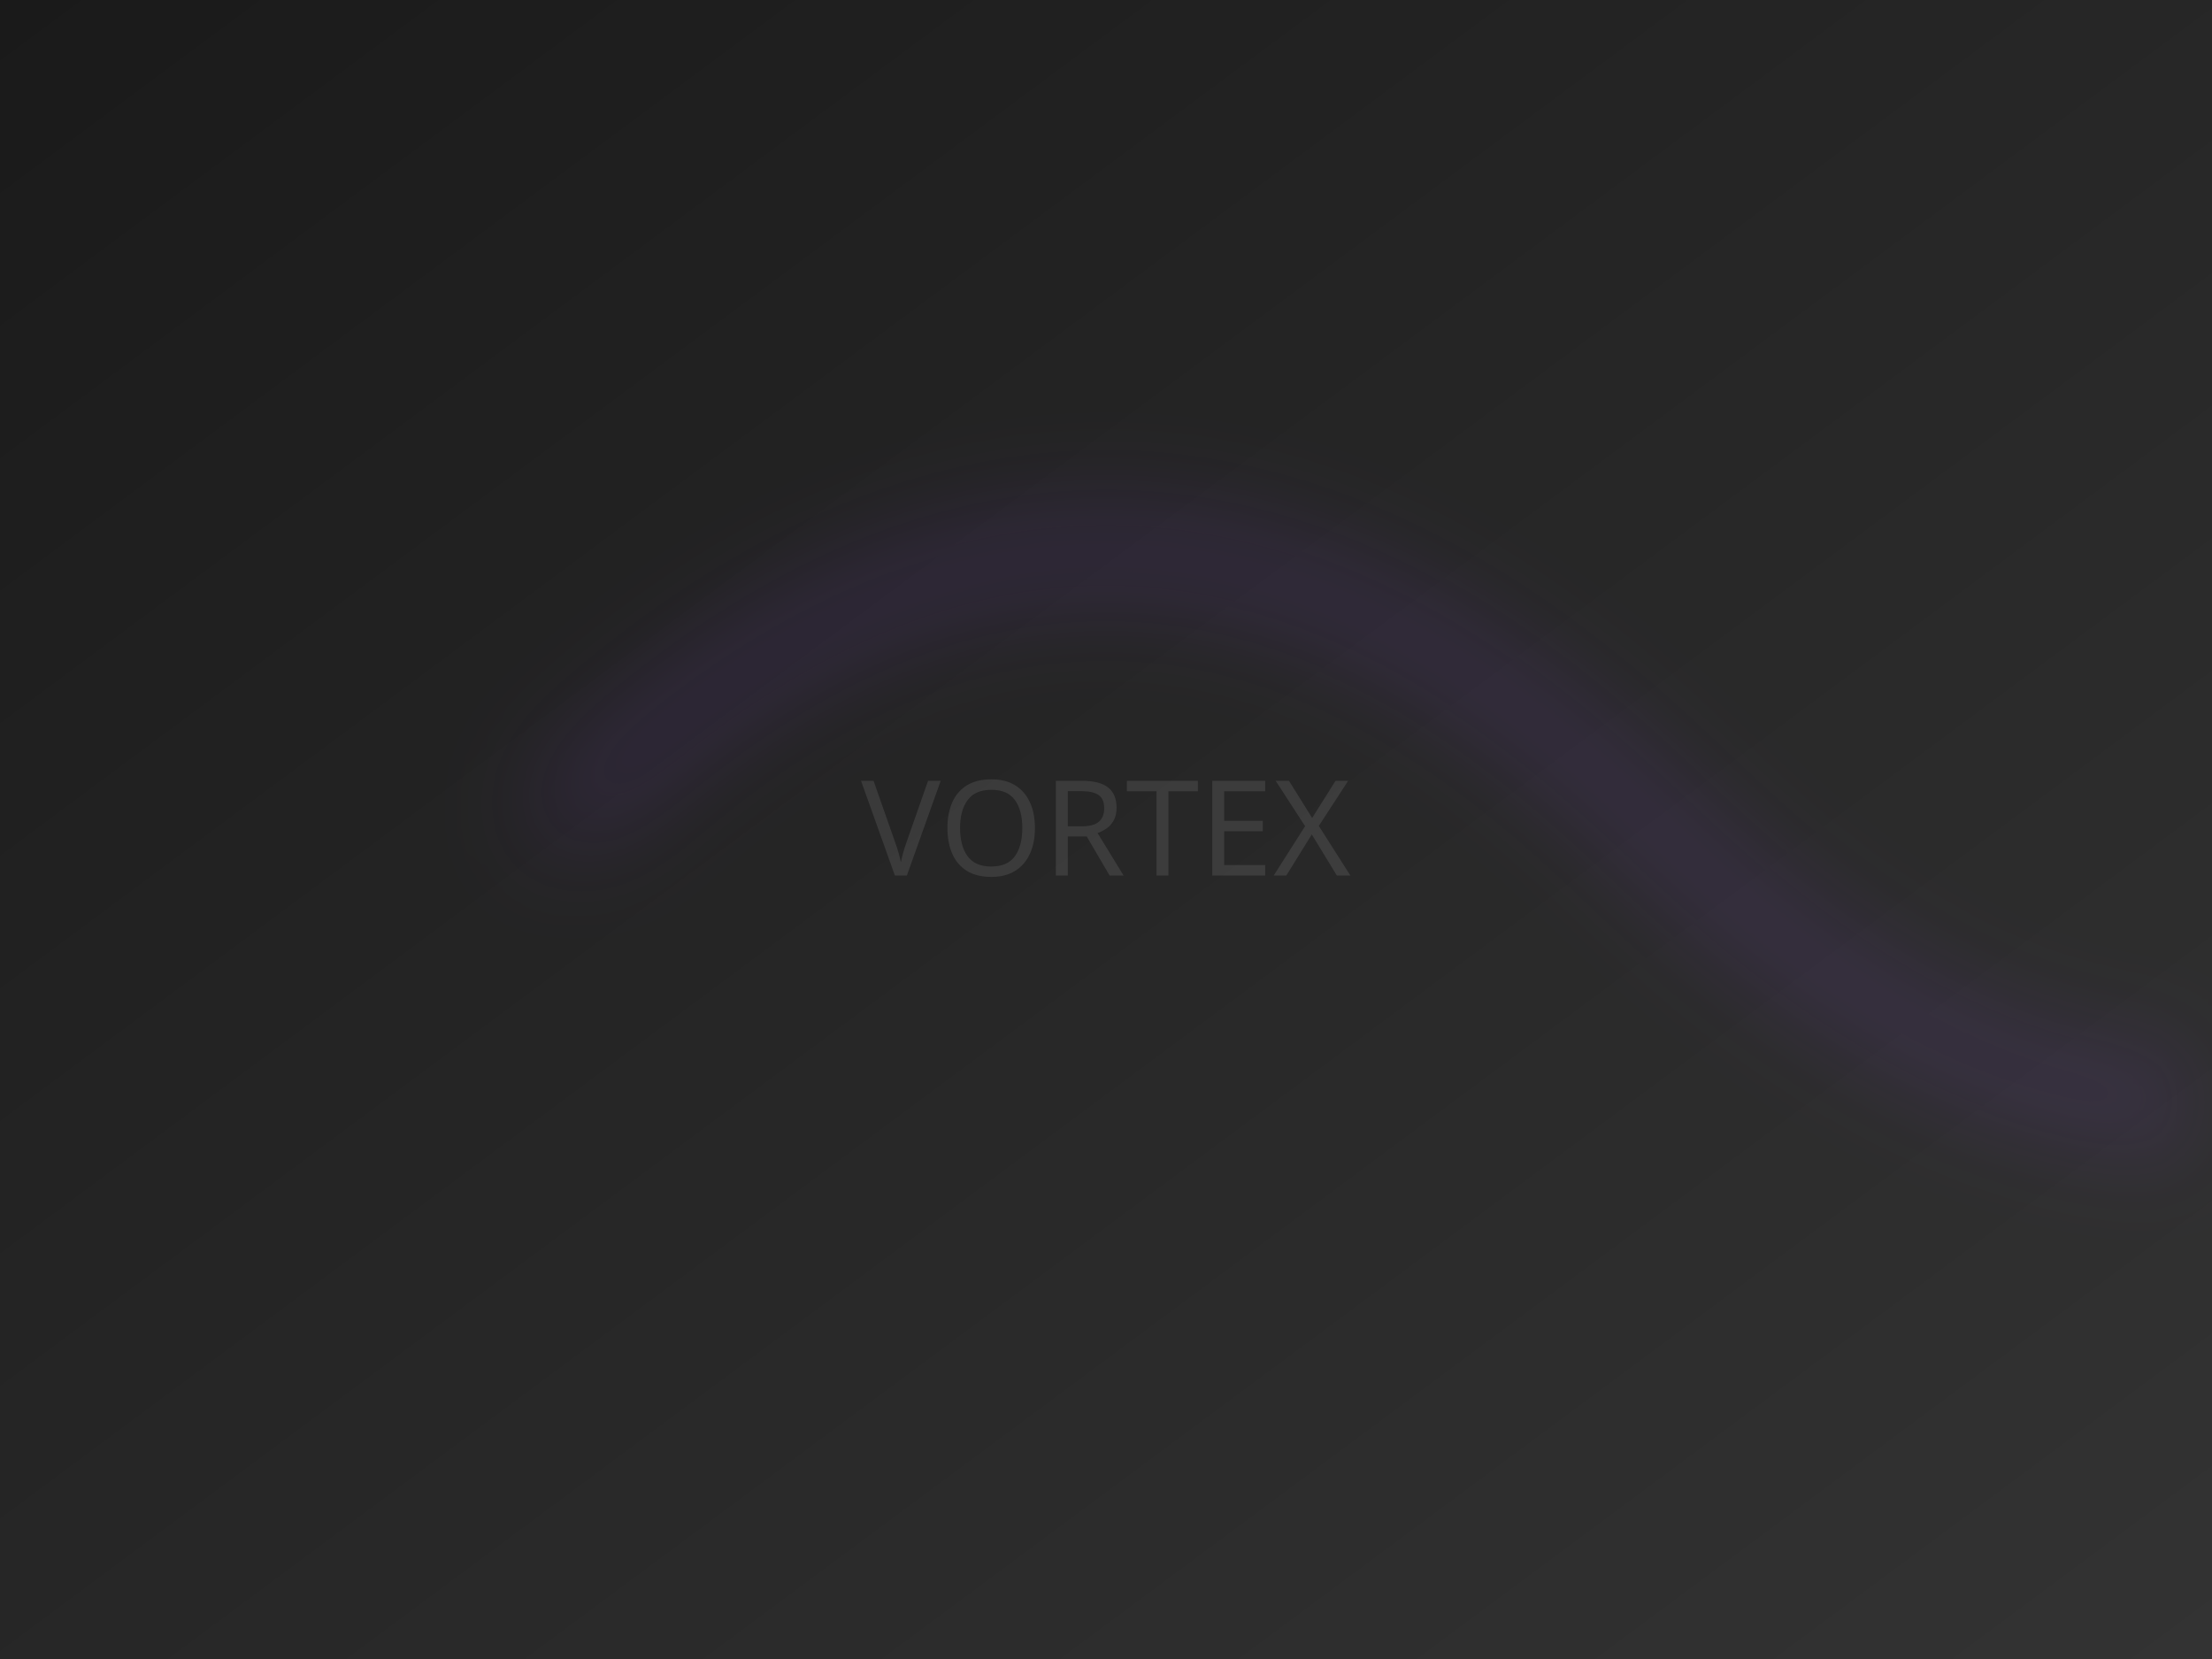
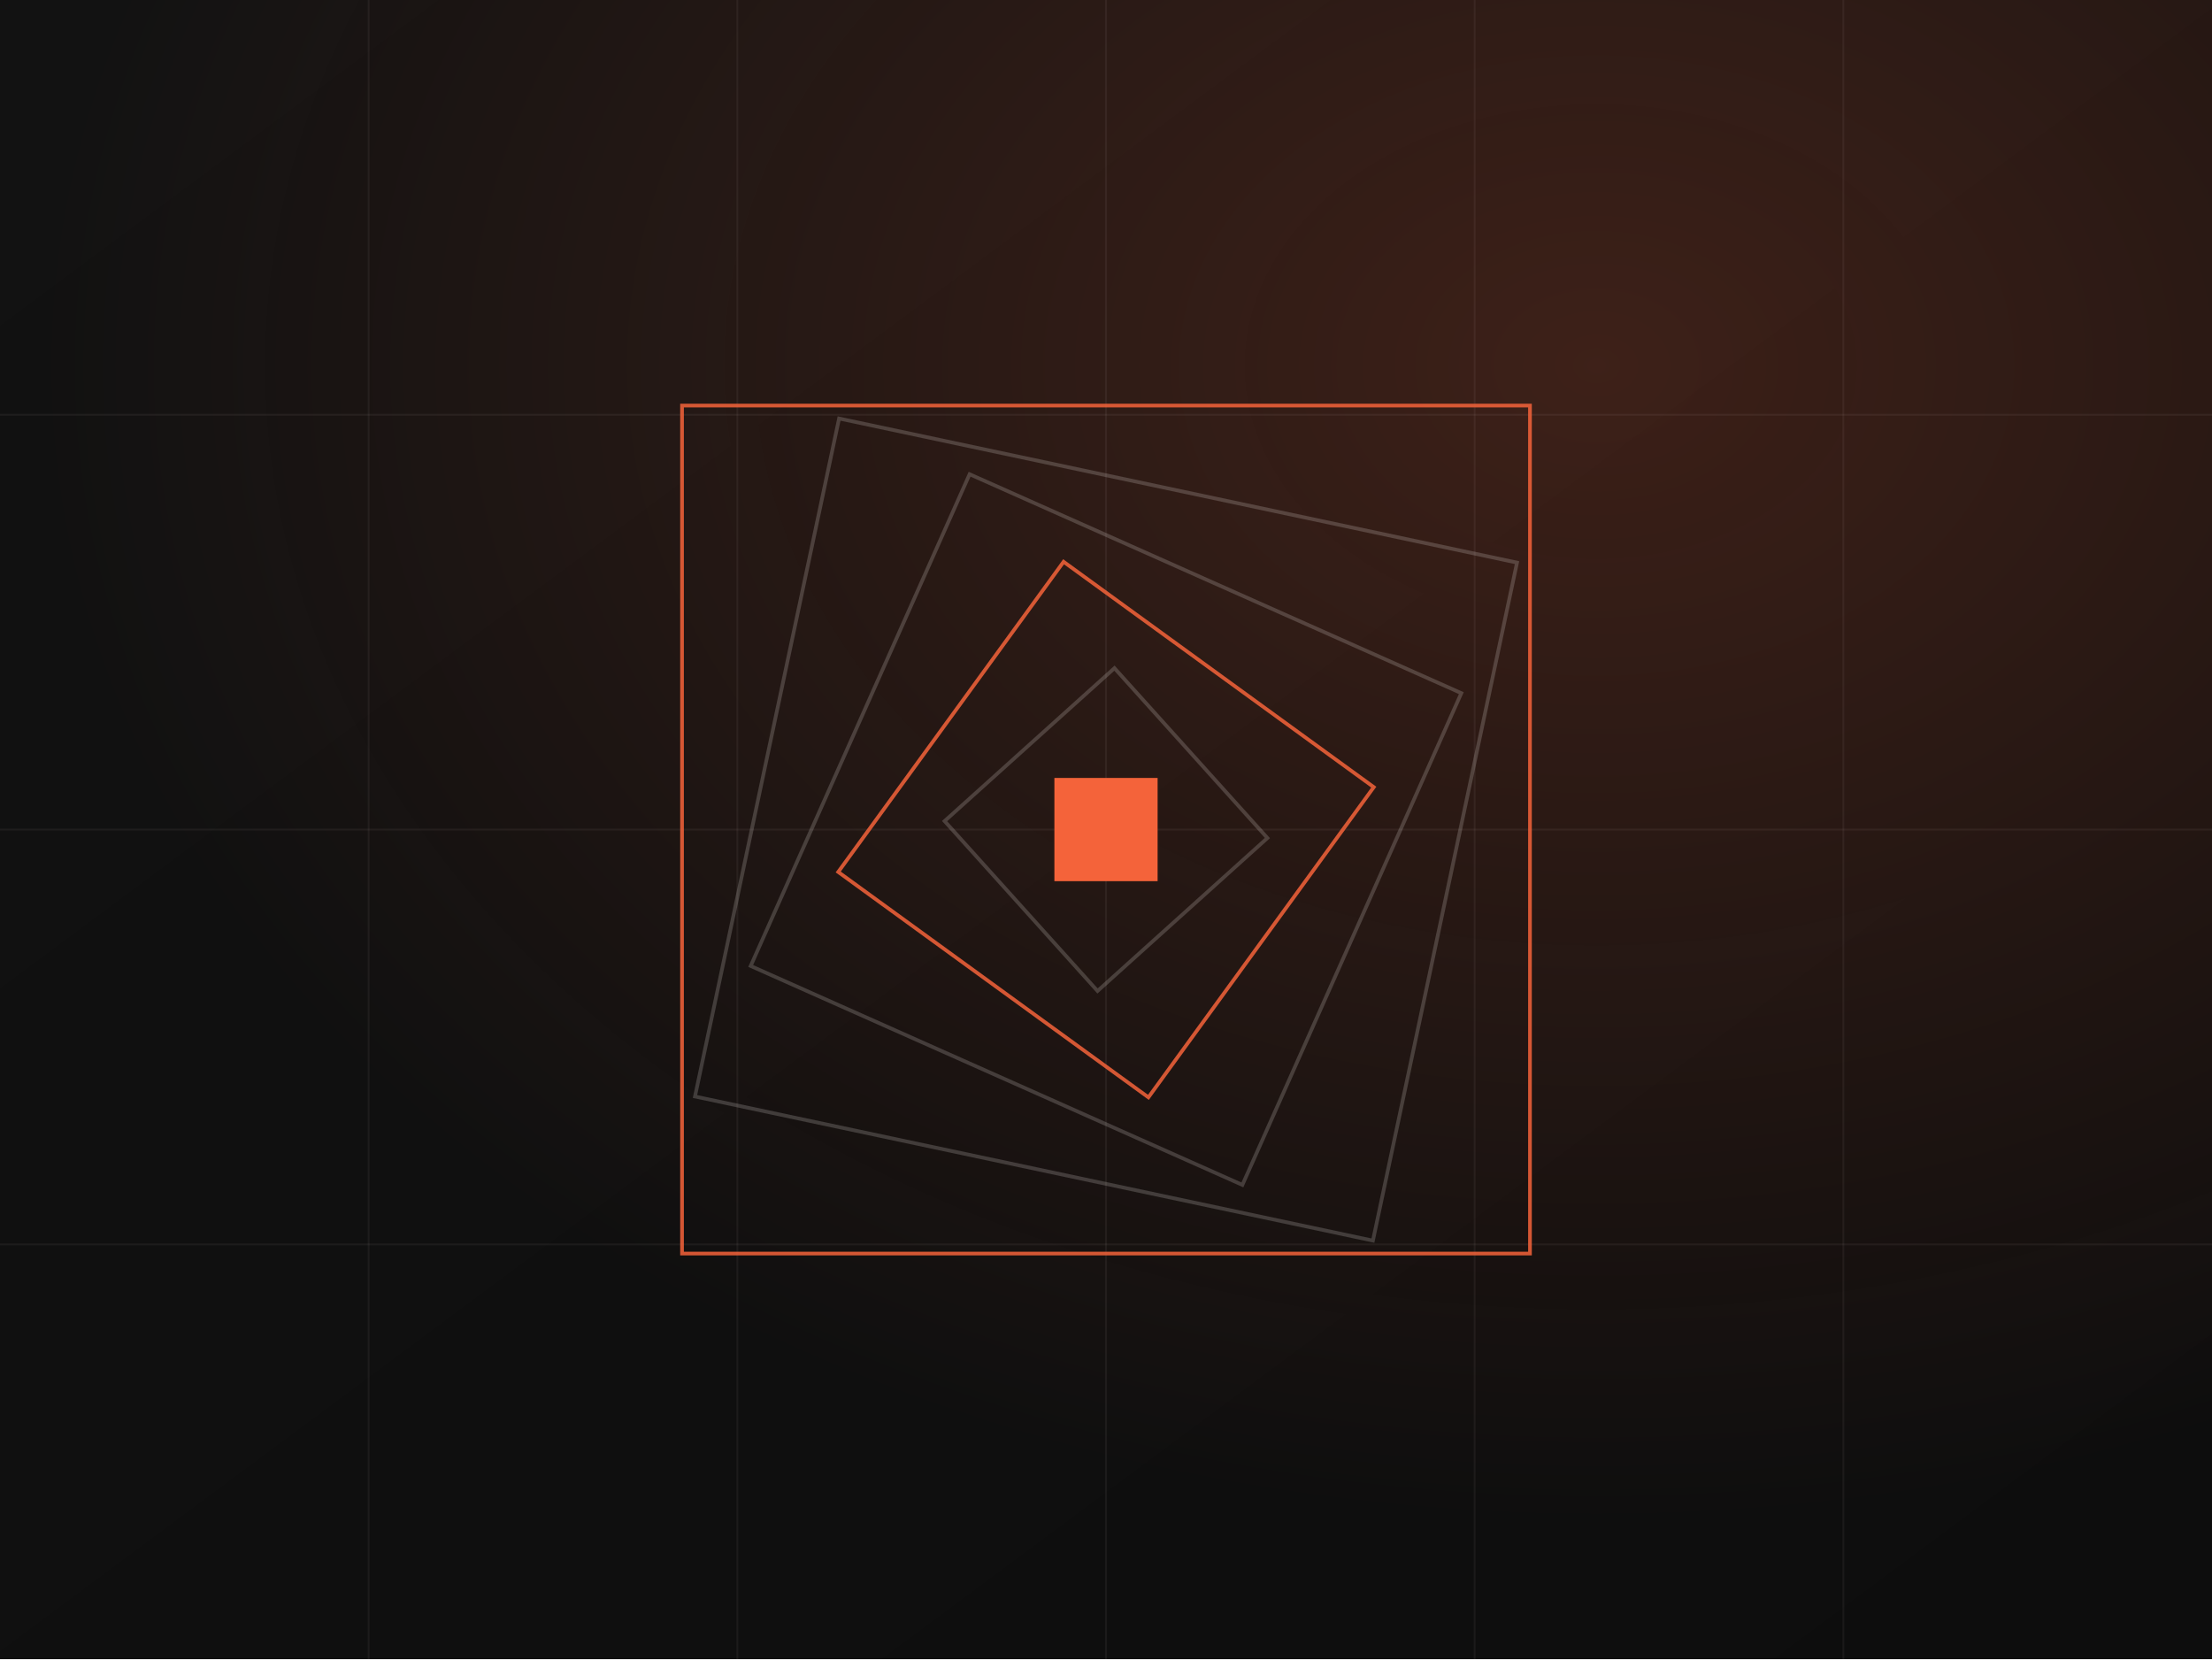
- <svg xmlns="http://www.w3.org/2000/svg" width="800" height="600">
+ <svg xmlns="http://www.w3.org/2000/svg" width="1200" height="900" viewBox="0 0 1200 900">
  <defs>
-     <linearGradient id="grad3" x1="0%" y1="0%" x2="100%" y2="100%">
-       <stop offset="0%" style="stop-color:#1a1a1a;stop-opacity:1" />
-       <stop offset="100%" style="stop-color:#333333;stop-opacity:1" />
+     <linearGradient id="field3" x1="0" y1="0" x2="1" y2="1">
+       <stop offset="0%" stop-color="#121212" />
+       <stop offset="100%" stop-color="#0d0d0d" />
    </linearGradient>
+     <radialGradient id="warm3" cx="72%" cy="22%" r="70%">
+       <stop offset="0%" stop-color="#f4633a" stop-opacity="0.20" />
+       <stop offset="100%" stop-color="#f4633a" stop-opacity="0" />
+     </radialGradient>
  </defs>
-   <rect width="100%" height="100%" fill="url(#grad3)" />
-   <path d="M200,300 Q400,100 600,300 T1000,300" stroke="#994dff" stroke-width="20" fill="none" opacity="0.2" filter="blur(20px)" />
-   <text x="50%" y="50%" dominant-baseline="middle" text-anchor="middle" font-family="sans-serif" font-size="48" fill="#ffffff" opacity="0.1">VORTEX</text>
+   <rect width="1200" height="900" fill="url(#field3)" />
+   <rect width="1200" height="900" fill="url(#warm3)" />
+   <g stroke="#ebe8e3" stroke-opacity="0.06" stroke-width="1">
+     <line x1="200" y1="0" x2="200" y2="900" />
+     <line x1="400" y1="0" x2="400" y2="900" />
+     <line x1="600" y1="0" x2="600" y2="900" />
+     <line x1="800" y1="0" x2="800" y2="900" />
+     <line x1="1000" y1="0" x2="1000" y2="900" />
+     <line x1="0" y1="225" x2="1200" y2="225" />
+     <line x1="0" y1="450" x2="1200" y2="450" />
+     <line x1="0" y1="675" x2="1200" y2="675" />
+   </g>
+   <g transform="translate(600 450)">
+     <rect x="-230" y="-230" width="460" height="460" transform="rotate(0)" fill="none" stroke="#f4633a" stroke-opacity="0.85" stroke-width="2" />
+     <rect x="-188" y="-188" width="376" height="376" transform="rotate(12)" fill="none" stroke="#ebe8e3" stroke-opacity="0.2" stroke-width="2" />
+     <rect x="-146" y="-146" width="292" height="292" transform="rotate(24)" fill="none" stroke="#ebe8e3" stroke-opacity="0.2" stroke-width="2" />
+     <rect x="-104" y="-104" width="208" height="208" transform="rotate(36)" fill="none" stroke="#f4633a" stroke-opacity="0.85" stroke-width="2" />
+     <rect x="-62" y="-62" width="124" height="124" transform="rotate(48)" fill="none" stroke="#ebe8e3" stroke-opacity="0.2" stroke-width="2" />
+     <rect x="-28" y="-28" width="56" height="56" fill="#f4633a" />
+   </g>
</svg>
